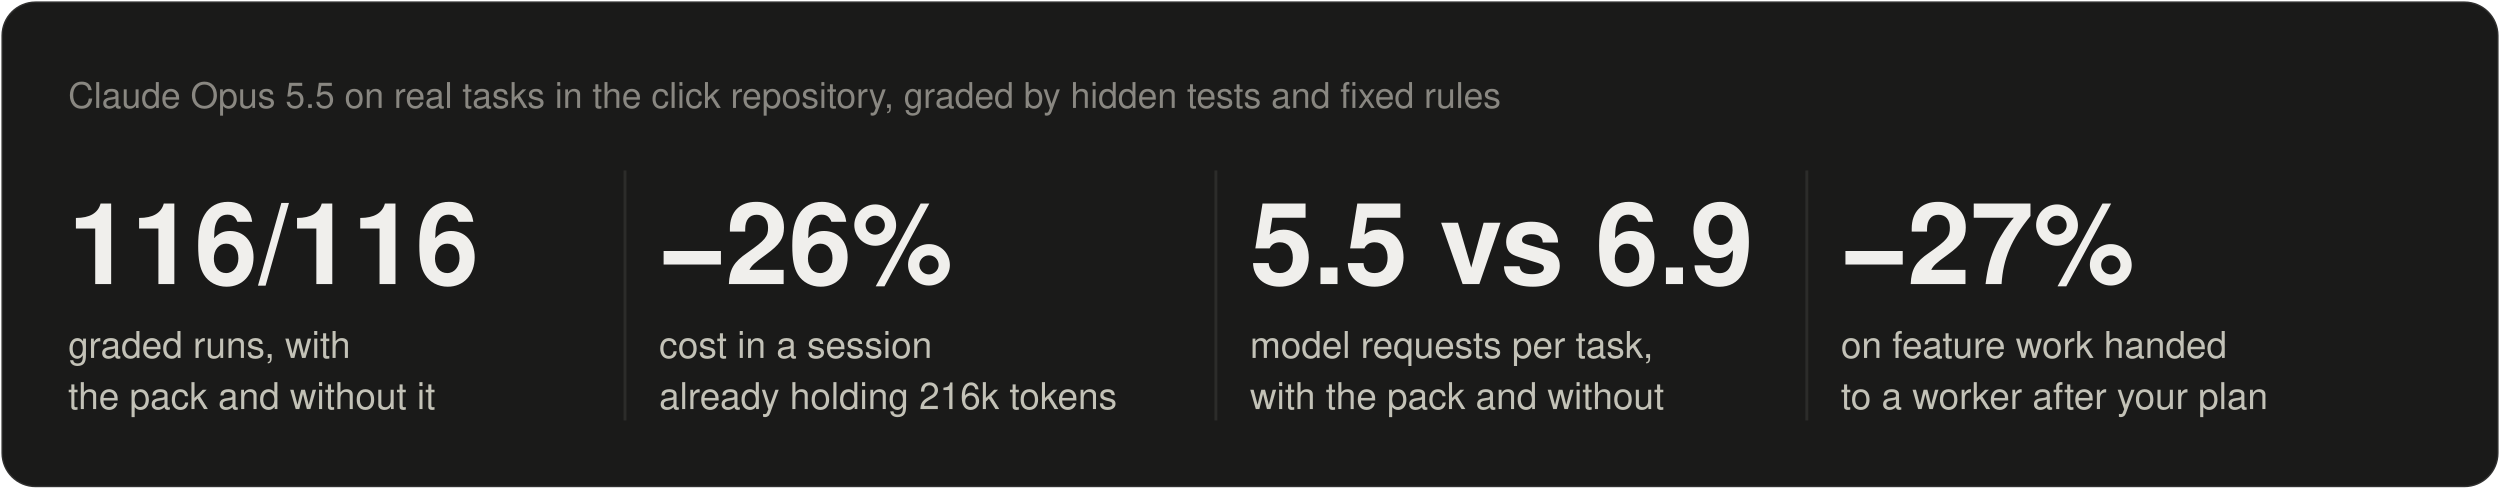
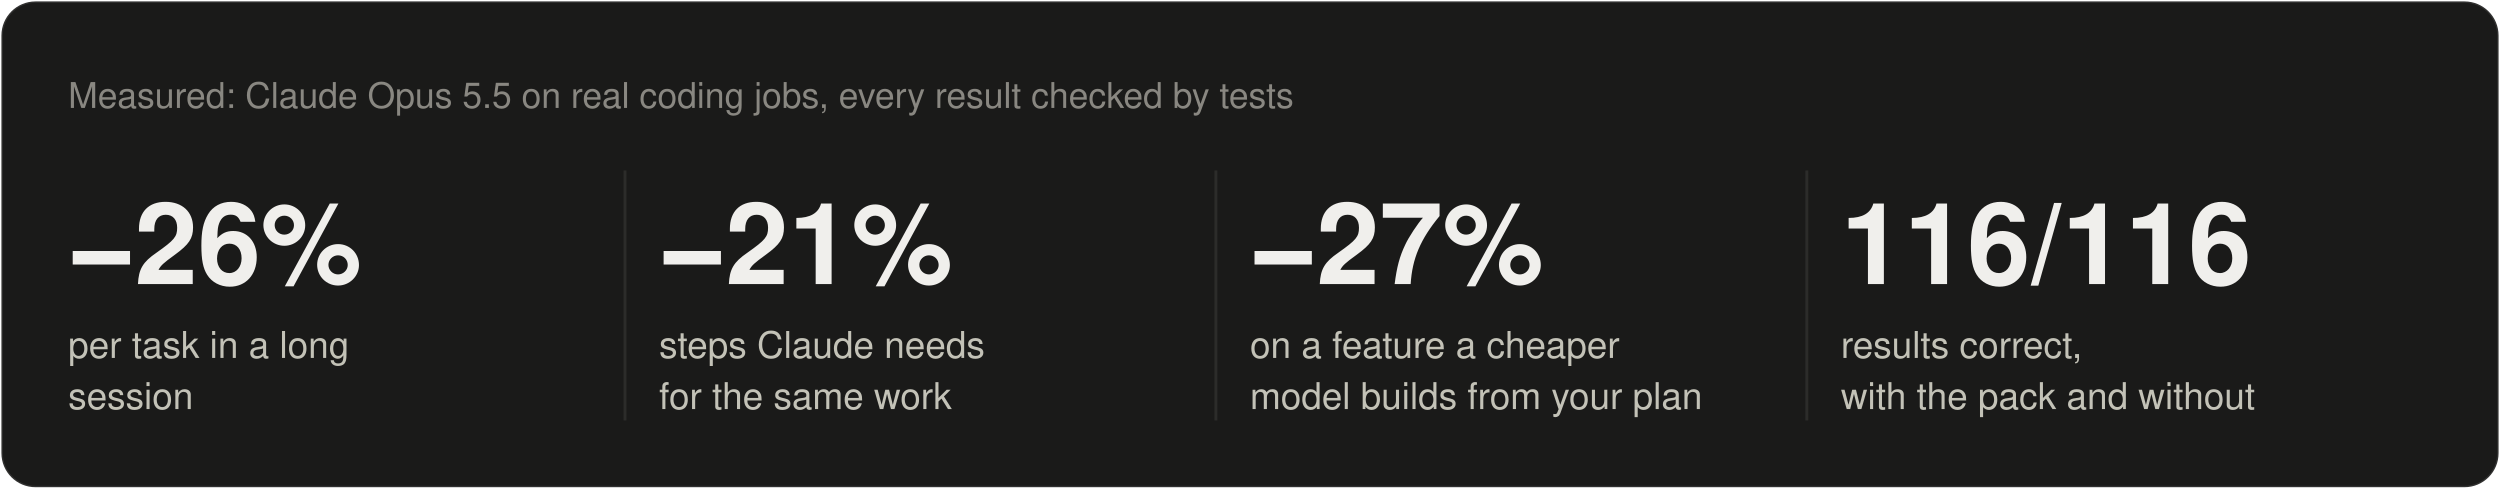
<svg xmlns="http://www.w3.org/2000/svg" width="880" height="172" viewBox="0 0 880 172" role="img" font-family="-apple-system, BlinkMacSystemFont, 'Segoe UI', Helvetica, Arial, sans-serif">
  <rect x="0.5" y="0.5" width="879" height="171" rx="12" fill="#1a1a19" stroke="rgba(255,255,255,0.10)" />
-   <text x="24.0" y="38.0" font-size="12.5" font-weight="400" fill="#898781" text-anchor="start">Claude Opus 5.5 on real tasks in the click repository, graded by hidden tests and fixed rules</text>
-   <text x="24.0" y="100.0" font-size="40" font-weight="600" fill="#f0efec" text-anchor="start">116/116</text>
-   <text x="24.0" y="126.0" font-size="13" font-weight="400" fill="#c3c2b7" text-anchor="start">graded runs, with</text>
-   <text x="24.0" y="144.0" font-size="13" font-weight="400" fill="#c3c2b7" text-anchor="start">the pack and without it</text>
+   <text x="24.0" y="38.0" font-size="12.5" font-weight="400" fill="#898781" text-anchor="start">Measured: Claude Opus 5.5 on real coding jobs, every result checked by tests</text>
+   <text x="24.0" y="100.0" font-size="40" font-weight="600" fill="#f0efec" text-anchor="start">−26%</text>
+   <text x="24.0" y="126.0" font-size="13" font-weight="400" fill="#c3c2b7" text-anchor="start">per task in a long</text>
+   <text x="24.0" y="144.0" font-size="13" font-weight="400" fill="#c3c2b7" text-anchor="start">session</text>
  <line x1="220.0" y1="60" x2="220.0" y2="148" stroke="#2c2c2a" stroke-width="1" />
-   <text x="232.0" y="100.0" font-size="40" font-weight="600" fill="#f0efec" text-anchor="start">−26%</text>
-   <text x="232.0" y="126.0" font-size="13" font-weight="400" fill="#c3c2b7" text-anchor="start">cost in a session</text>
-   <text x="232.0" y="144.0" font-size="13" font-weight="400" fill="#c3c2b7" text-anchor="start">already holding 216k tokens</text>
+   <text x="232.0" y="100.0" font-size="40" font-weight="600" fill="#f0efec" text-anchor="start">−21%</text>
+   <text x="232.0" y="126.0" font-size="13" font-weight="400" fill="#c3c2b7" text-anchor="start">steps Claude needs</text>
+   <text x="232.0" y="144.0" font-size="13" font-weight="400" fill="#c3c2b7" text-anchor="start">for the same work</text>
  <line x1="428.0" y1="60" x2="428.0" y2="148" stroke="#2c2c2a" stroke-width="1" />
-   <text x="440.0" y="100.0" font-size="40" font-weight="600" fill="#f0efec" text-anchor="start">5.5 vs 6.9</text>
-   <text x="440.0" y="126.0" font-size="13" font-weight="400" fill="#c3c2b7" text-anchor="start">model requests per task,</text>
-   <text x="440.0" y="144.0" font-size="13" font-weight="400" fill="#c3c2b7" text-anchor="start">with the pack and without</text>
+   <text x="440.0" y="100.0" font-size="40" font-weight="600" fill="#f0efec" text-anchor="start">−27%</text>
+   <text x="440.0" y="126.0" font-size="13" font-weight="400" fill="#c3c2b7" text-anchor="start">on a feature a cheaper</text>
+   <text x="440.0" y="144.0" font-size="13" font-weight="400" fill="#c3c2b7" text-anchor="start">model builds from your plan</text>
  <line x1="636.0" y1="60" x2="636.0" y2="148" stroke="#2c2c2a" stroke-width="1" />
-   <text x="648.0" y="100.0" font-size="40" font-weight="600" fill="#f0efec" text-anchor="start">−27%</text>
-   <text x="648.0" y="126.0" font-size="13" font-weight="400" fill="#c3c2b7" text-anchor="start">on feature work handed</text>
-   <text x="648.0" y="144.0" font-size="13" font-weight="400" fill="#c3c2b7" text-anchor="start">to a worker after your plan</text>
+   <text x="648.0" y="100.0" font-size="40" font-weight="600" fill="#f0efec" text-anchor="start">116/116</text>
+   <text x="648.0" y="126.0" font-size="13" font-weight="400" fill="#c3c2b7" text-anchor="start">results correct,</text>
+   <text x="648.0" y="144.0" font-size="13" font-weight="400" fill="#c3c2b7" text-anchor="start">with the pack and without</text>
</svg>
